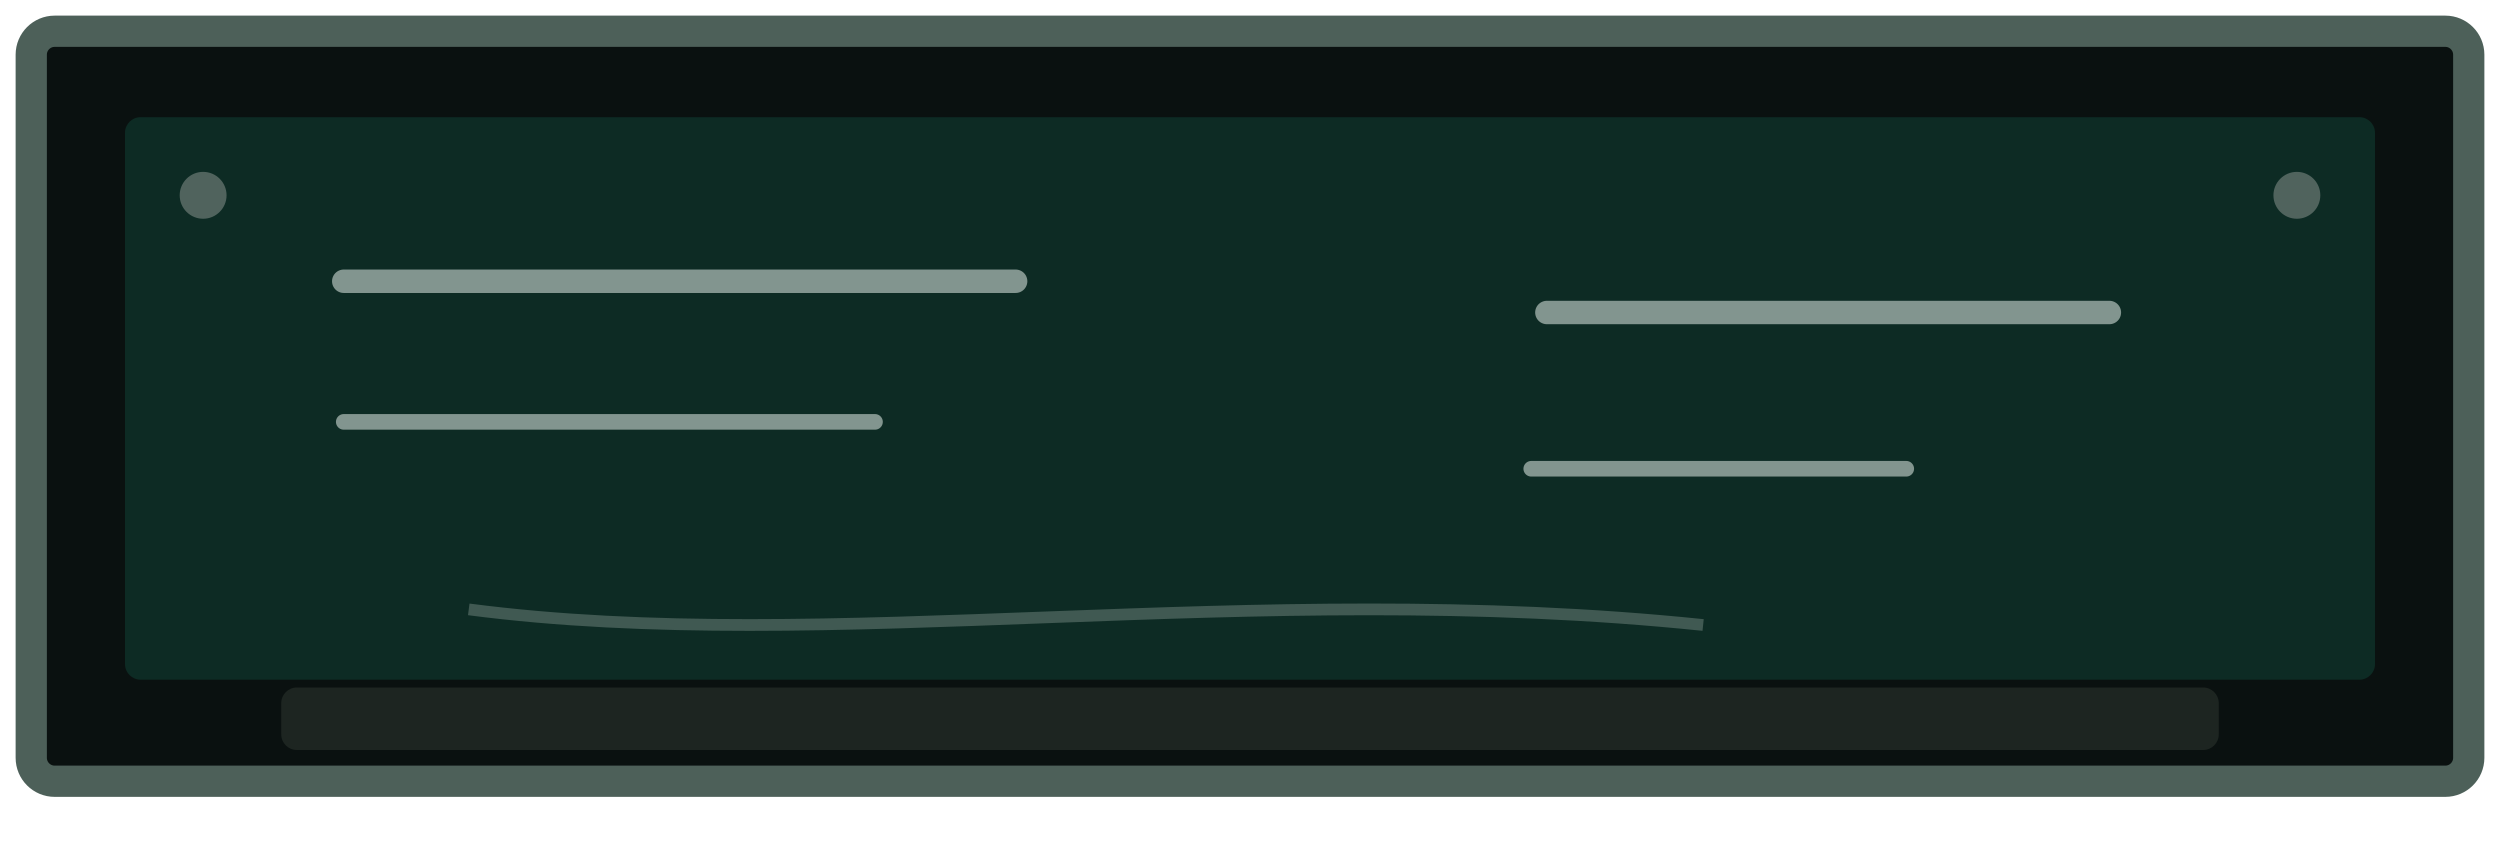
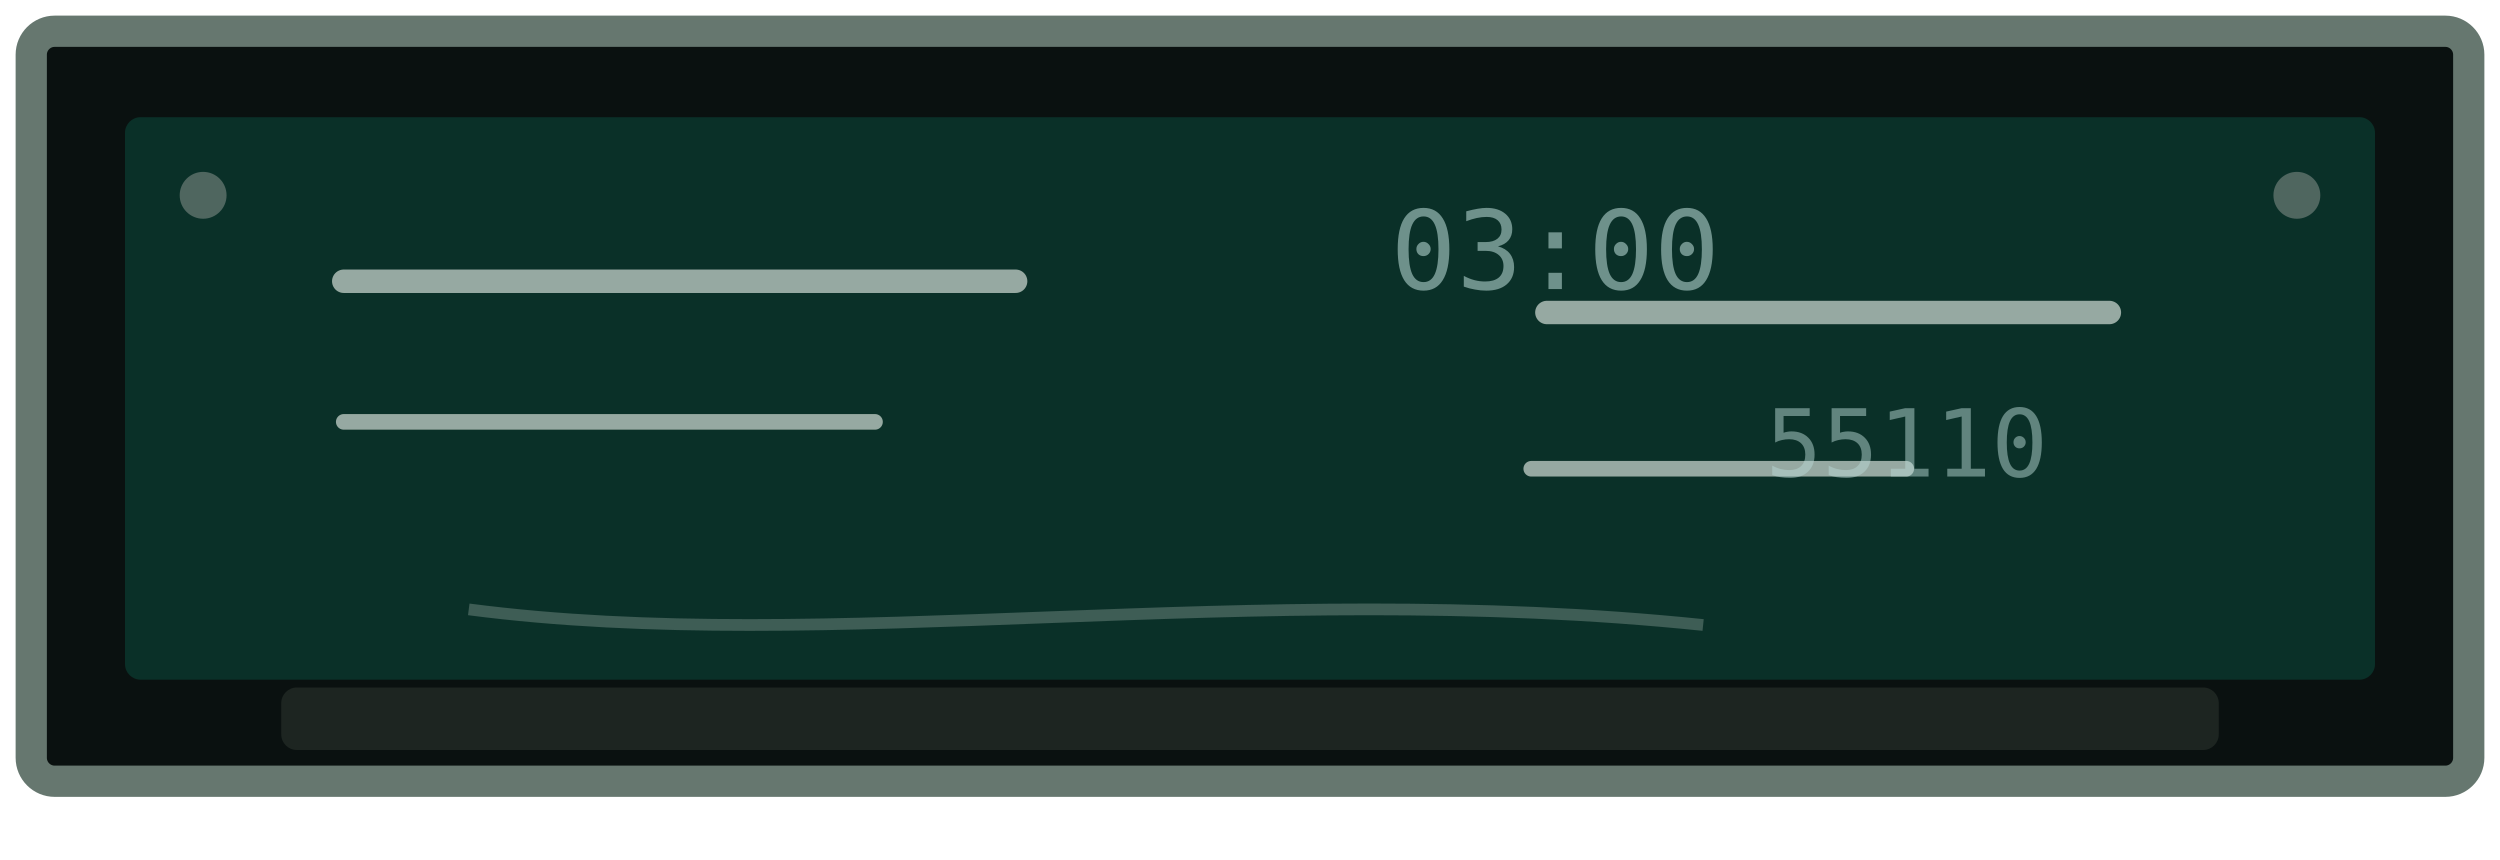
<svg xmlns="http://www.w3.org/2000/svg" width="320" height="110" viewBox="0 0 320 110">
-   <rect x="4" y="4" width="312" height="96" rx="3" fill="#0a1110" stroke="#4d6059" stroke-width="4" />
-   <rect x="16" y="15" width="288" height="72" rx="2" fill="#0d2b24" />
+   <rect x="4" y="4" width="312" height="96" rx="3" fill="#0a1110" stroke="#66776f" stroke-width="4" />
+   <rect x="16" y="15" width="288" height="72" rx="2" fill="#0a3028" />
  <rect x="36" y="88" width="248" height="8" rx="2" fill="#1d2521" />
-   <g stroke="#d7e2dc" stroke-linecap="round" opacity="0.58">
+   <g stroke="#dfe8e0" stroke-linecap="round" opacity="0.66">
    <path d="M44 36 H130" stroke-width="3" />
    <path d="M44 54 H112" stroke-width="2" />
    <path d="M198 40 H270" stroke-width="3" />
    <path d="M196 60 H244" stroke-width="2" />
  </g>
+   <text x="178" y="37" fill="#b7d7d3" opacity="0.58" font-family="monospace" font-size="14">03:00</text>
+   <text x="226" y="61" fill="#b7d7d3" opacity="0.5" font-family="monospace" font-size="12">55110</text>
  <g fill="#87928d" opacity="0.55">
    <circle cx="26" cy="25" r="3" />
    <circle cx="294" cy="25" r="3" />
  </g>
  <path d="M60 78 C106 84 160 74 218 80" stroke="#c4d0c9" stroke-width="1.5" fill="none" opacity="0.28" />
</svg>
